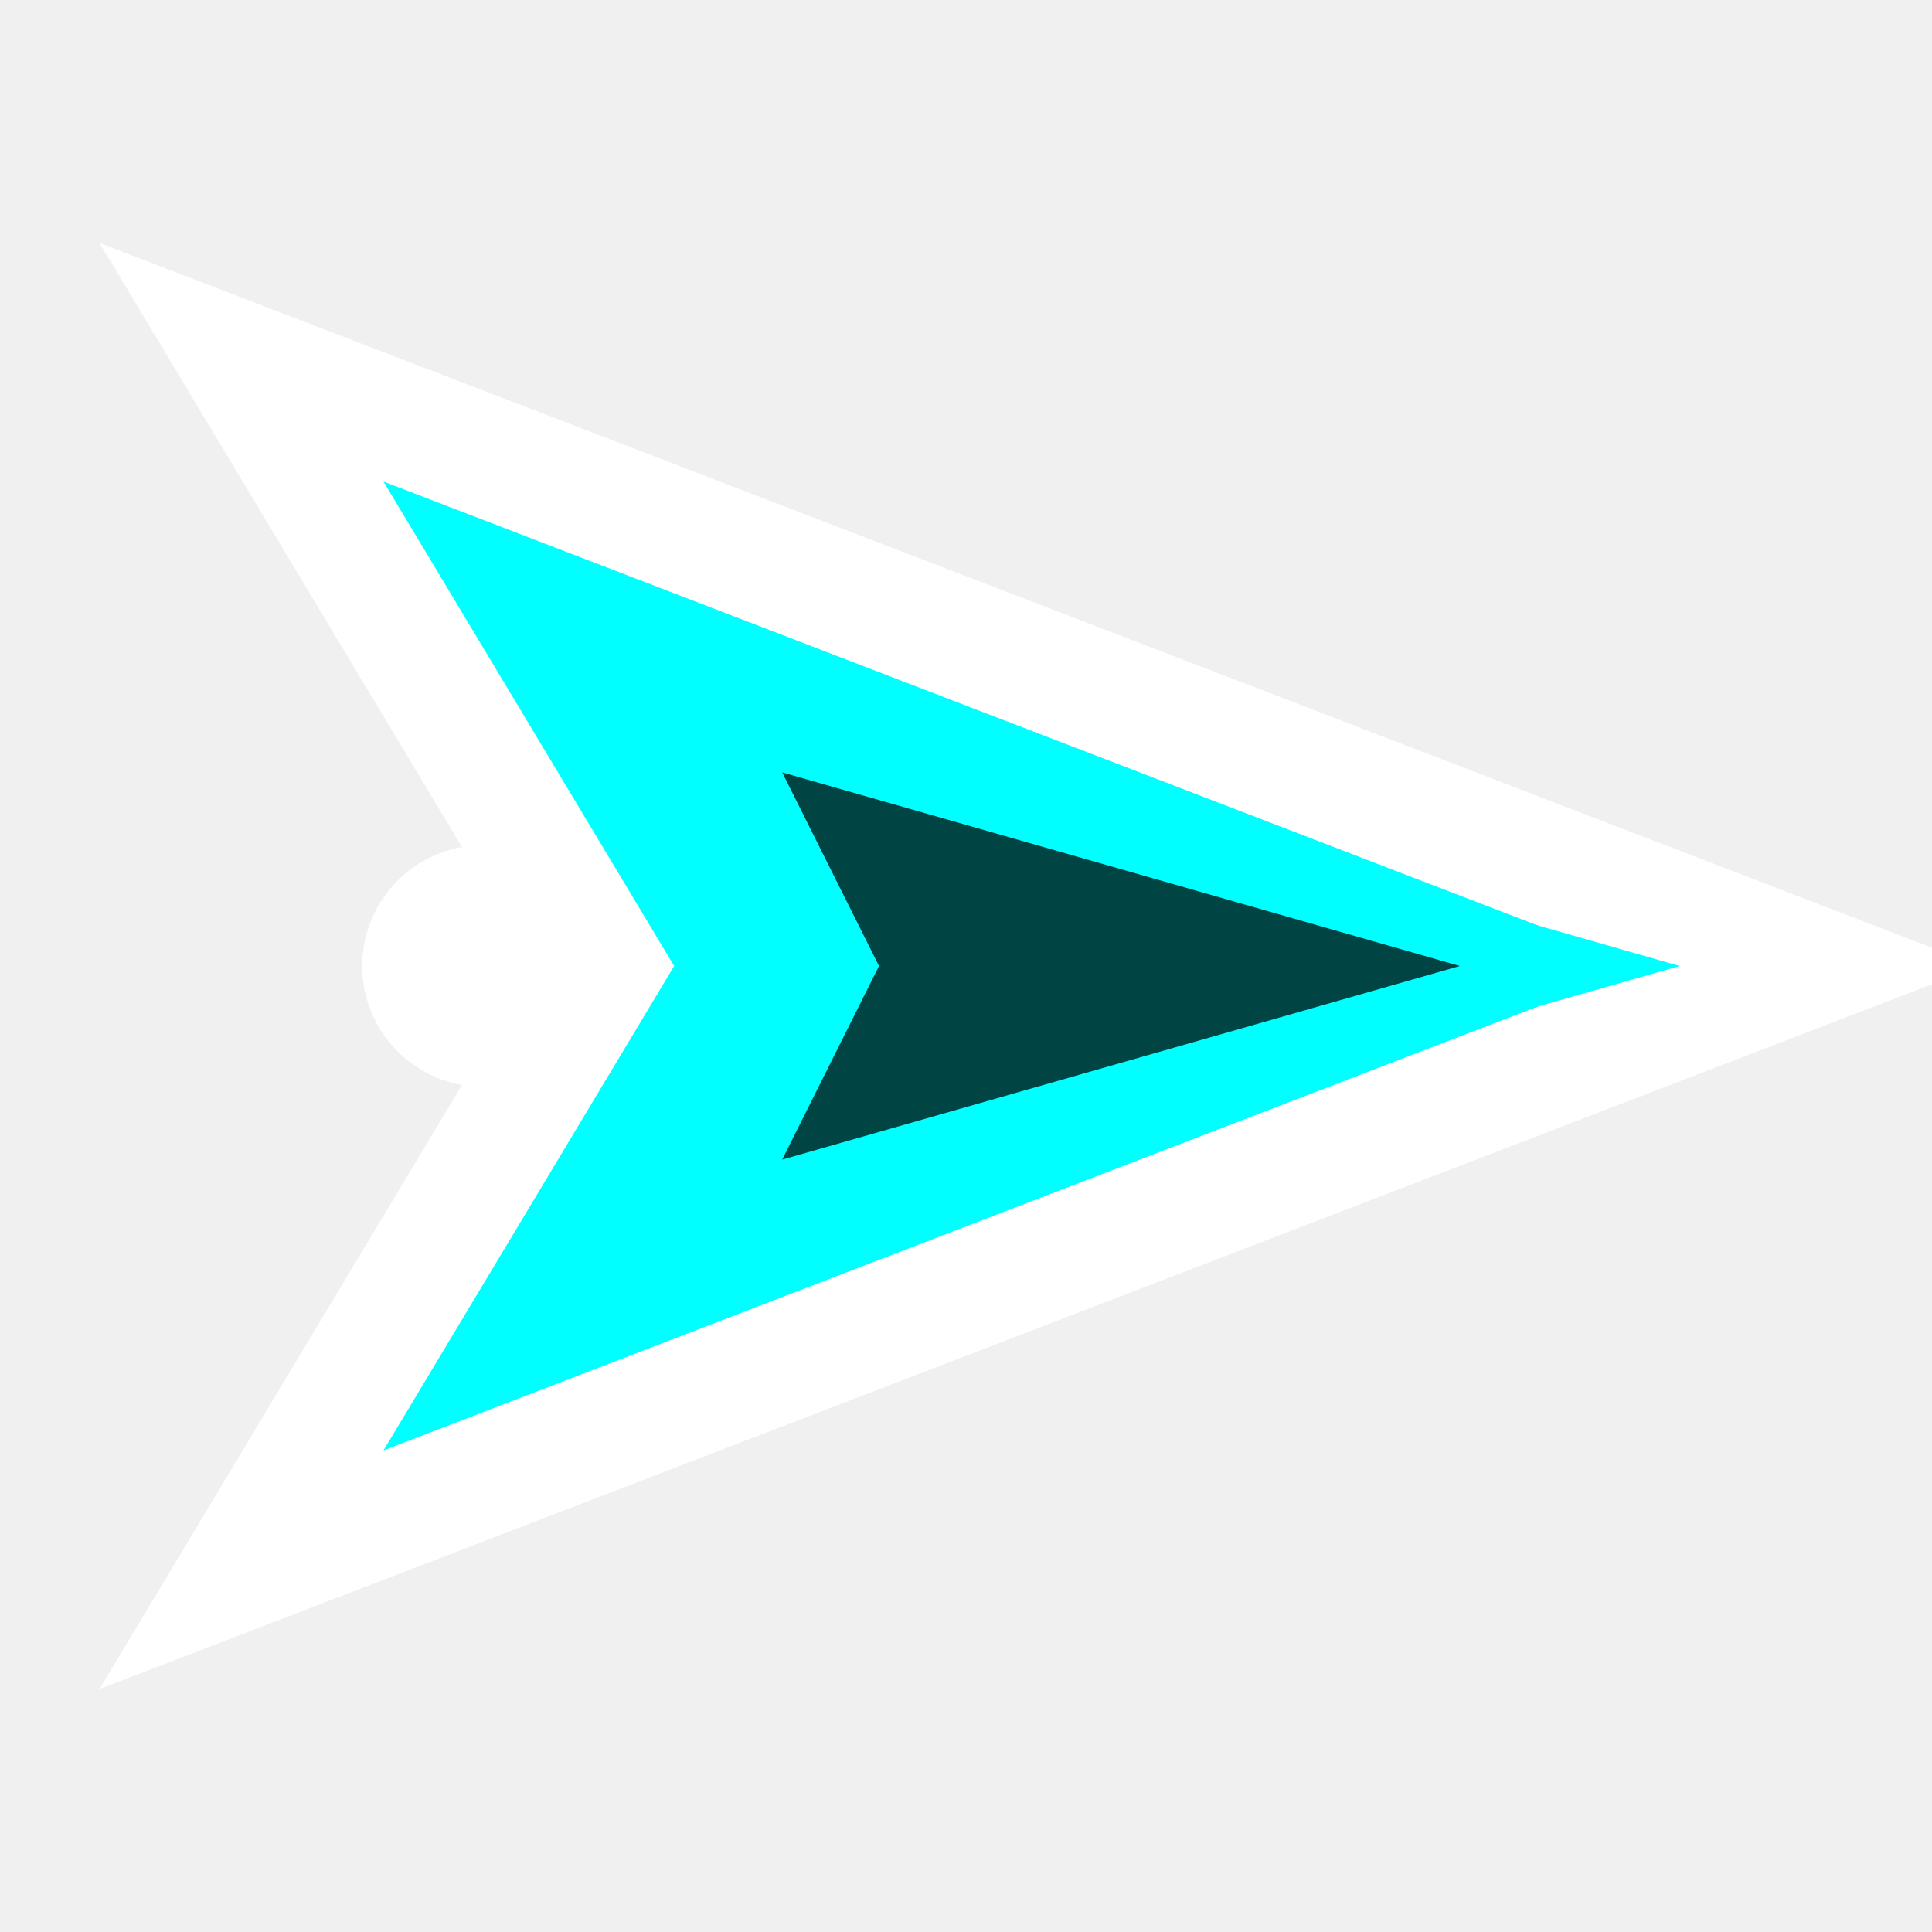
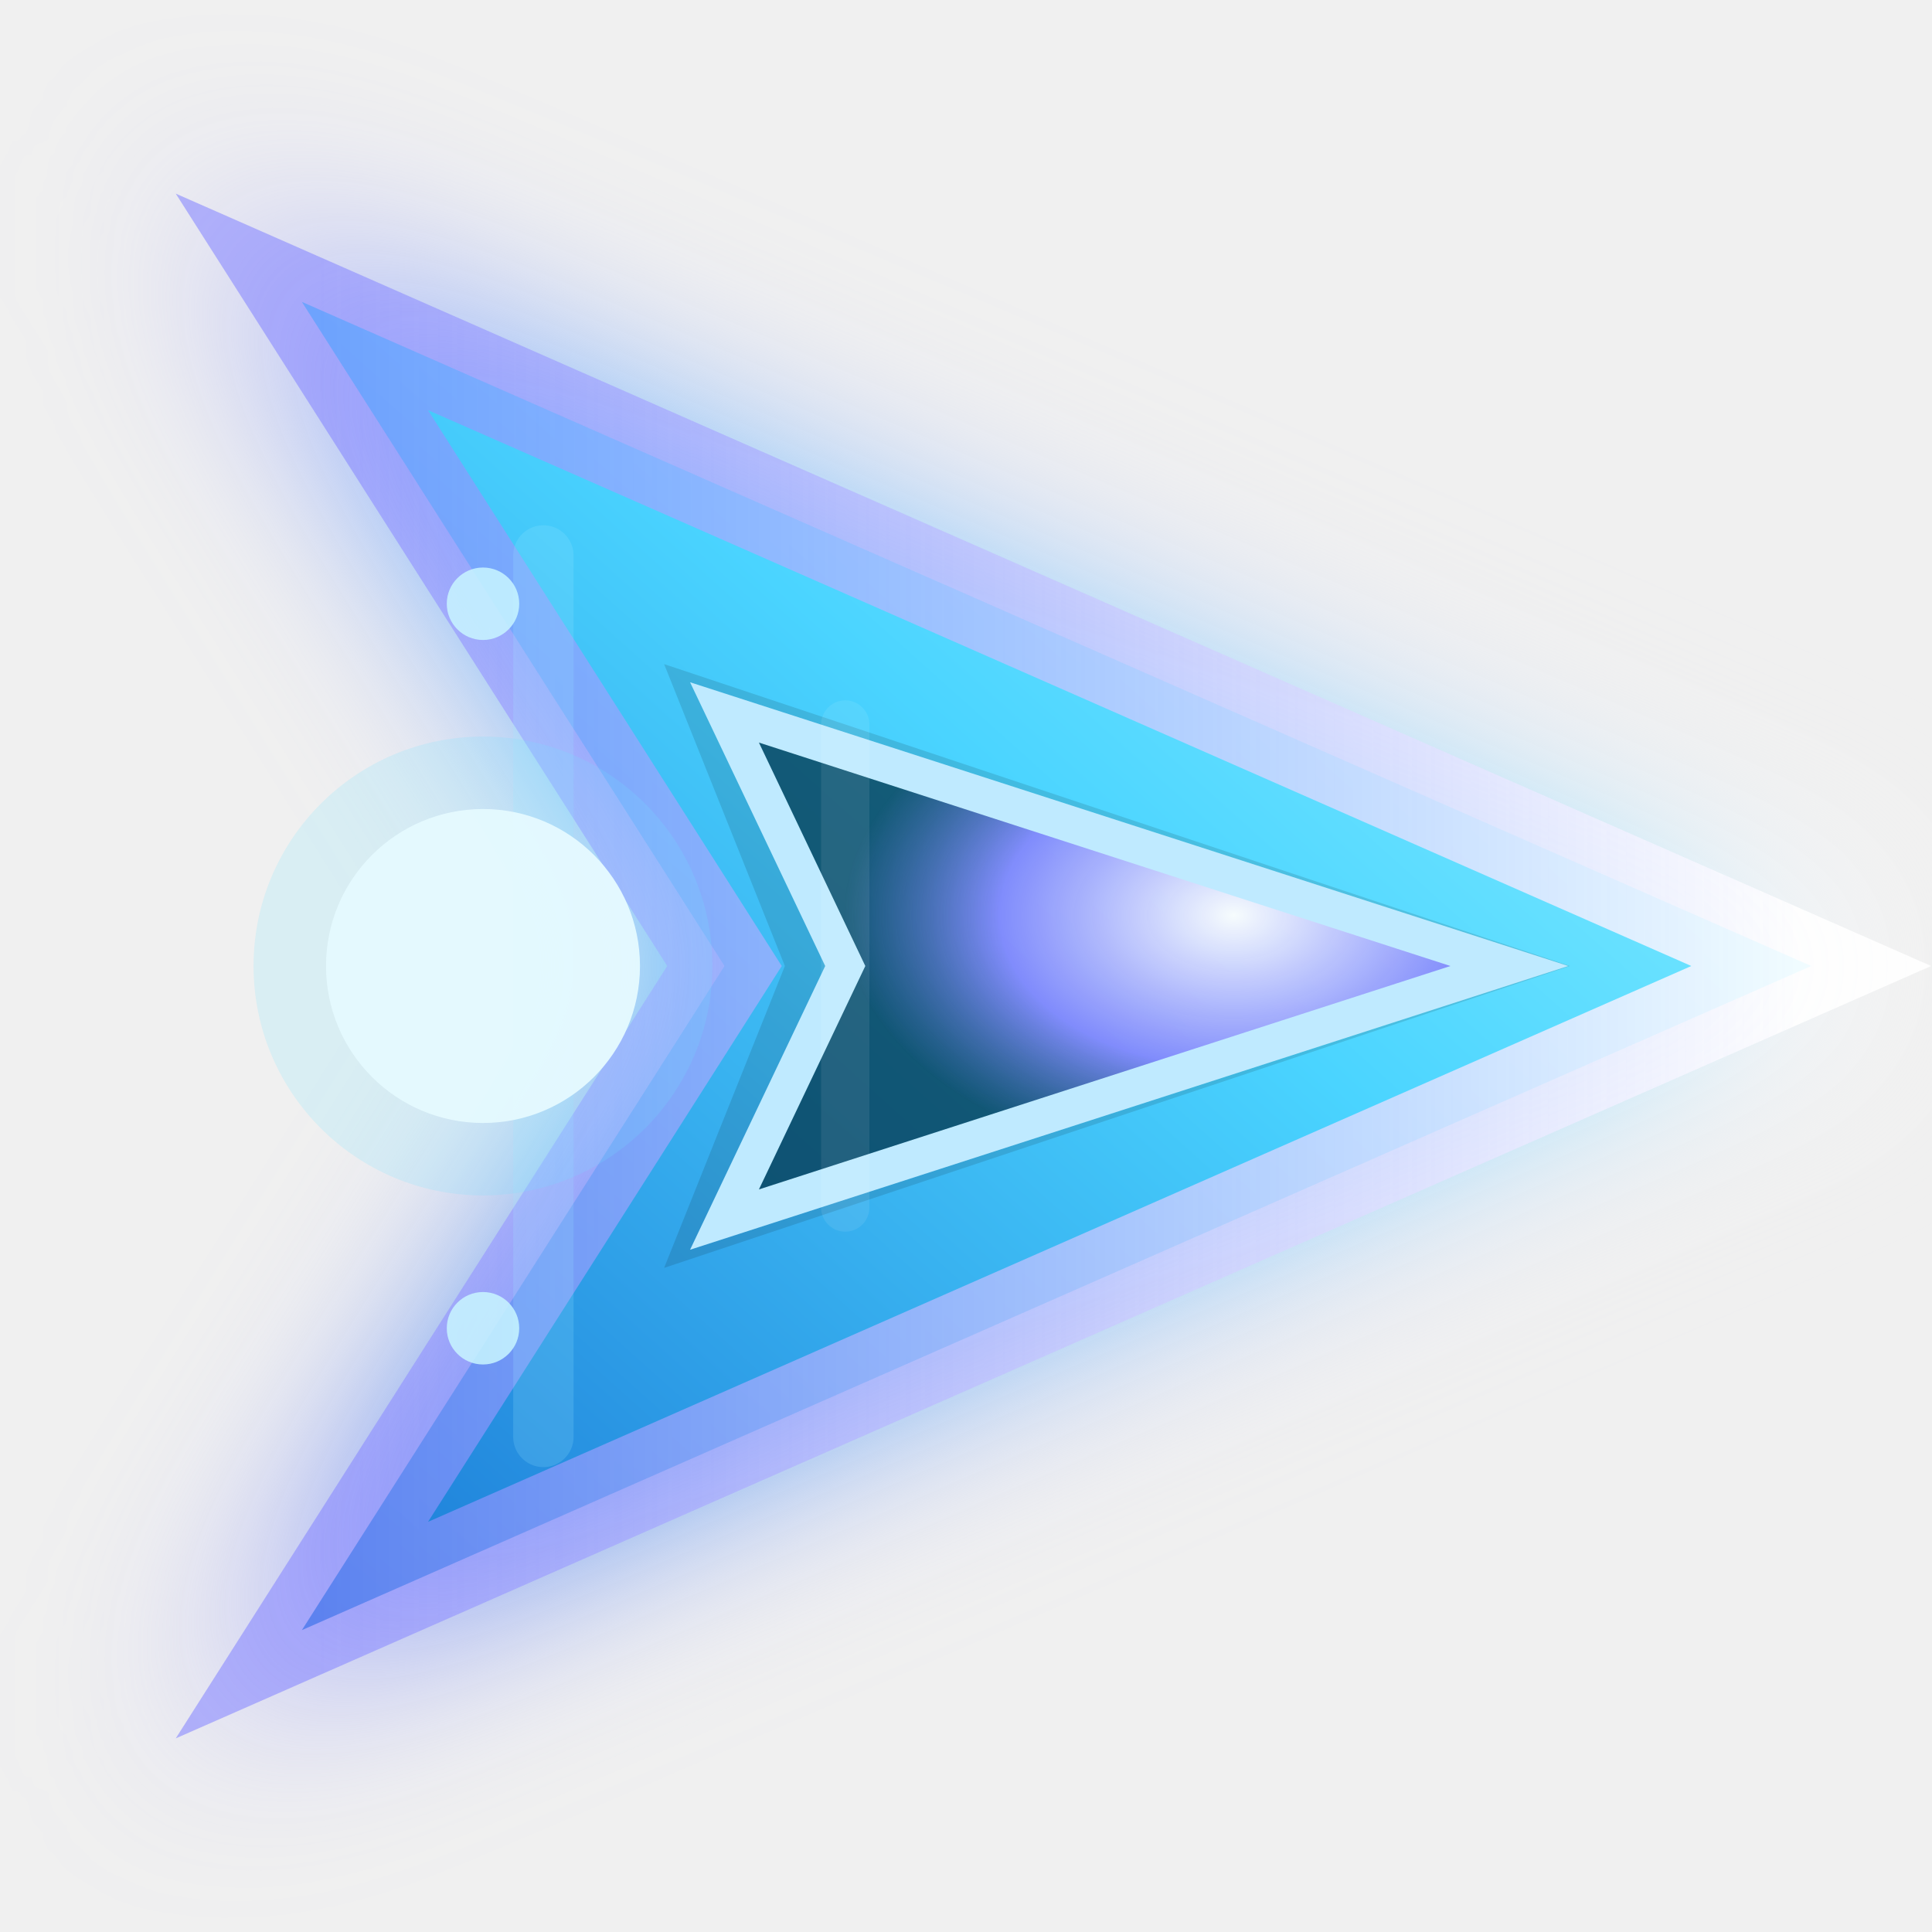
- <svg xmlns="http://www.w3.org/2000/svg" width="32" height="32" viewBox="0 0 32 32">
+ <svg xmlns="http://www.w3.org/2000/svg" width="32" height="32" viewBox="0 0 32 32" aria-hidden="true">
+   <defs>
+     <filter id="glow" x="-50%" y="-50%" width="200%" height="200%" color-interpolation-filters="sRGB">
+       <feGaussianBlur stdDeviation="1.6" result="blur" />
+       <feMerge>
+         <feMergeNode in="blur" />
+         <feMergeNode in="SourceGraphic" />
+       </feMerge>
+     </filter>
+     <linearGradient id="bodyGrad" x1="0%" y1="0%" x2="100%" y2="100%">
+       <stop offset="0%" stop-color="#9ff9ff" />
+       <stop offset="45%" stop-color="#4ad4ff" />
+       <stop offset="100%" stop-color="#1a78d6" />
+     </linearGradient>
+     <linearGradient id="trimGrad" x1="0%" y1="0%" x2="0%" y2="100%">
+       <stop offset="0%" stop-color="#fff" stop-opacity="0.9" />
+       <stop offset="100%" stop-color="#88f" stop-opacity="0.6" />
+     </linearGradient>
+     <radialGradient id="cockpit" cx="40%" cy="35%" r="50%">
+       <stop offset="0%" stop-color="#fff" stop-opacity="0.95" />
+       <stop offset="60%" stop-color="#88f" stop-opacity="0.9" />
+       <stop offset="100%" stop-color="#00334a" stop-opacity="0.7" />
+     </radialGradient>
+   </defs>
  <g transform="rotate(90 16 16)">
-     <polygon points="16,2 26,28 16,22 6,28" fill="#0ff" stroke="#fff" stroke-width="2" />
-     <polygon points="16,6 20,20 16,18 12,20" fill="#044" stroke="#0ff" stroke-width="1" />
-     <circle cx="16" cy="24" r="2" fill="#fff" />
+     <polygon points="16,2 27,27 16,20 5,27" fill="url(#bodyGrad)" stroke="url(#trimGrad)" stroke-width="1.6" filter="url(#glow)" />
+     <polygon points="16,6 21,21 16,19 11,21" fill="rgba(0,0,0,0.12)" />
+     <polygon points="16,7 20.2,20 16,18 11.8,20" fill="url(#cockpit)" stroke="#bfeaff" stroke-width="0.6" />
+     <path d="M9.2,23 L23.8,23" stroke="#9feaff" stroke-opacity="0.18" stroke-linecap="round" stroke-width="1" />
+     <path d="M12,18 L20,18" stroke="#ffffff" stroke-opacity="0.08" stroke-linecap="round" stroke-width="0.8" />
+     <circle cx="16" cy="24" r="2.6" fill="#ffffff" opacity="0.95" />
+     <circle cx="16" cy="24" r="3.8" fill="#6de1ff" opacity="0.18" />
+     <circle cx="10" cy="24" r="0.6" fill="#c8f6ff" opacity="0.85" />
+     <circle cx="22" cy="24" r="0.6" fill="#c8f6ff" opacity="0.85" />
  </g>
</svg>
